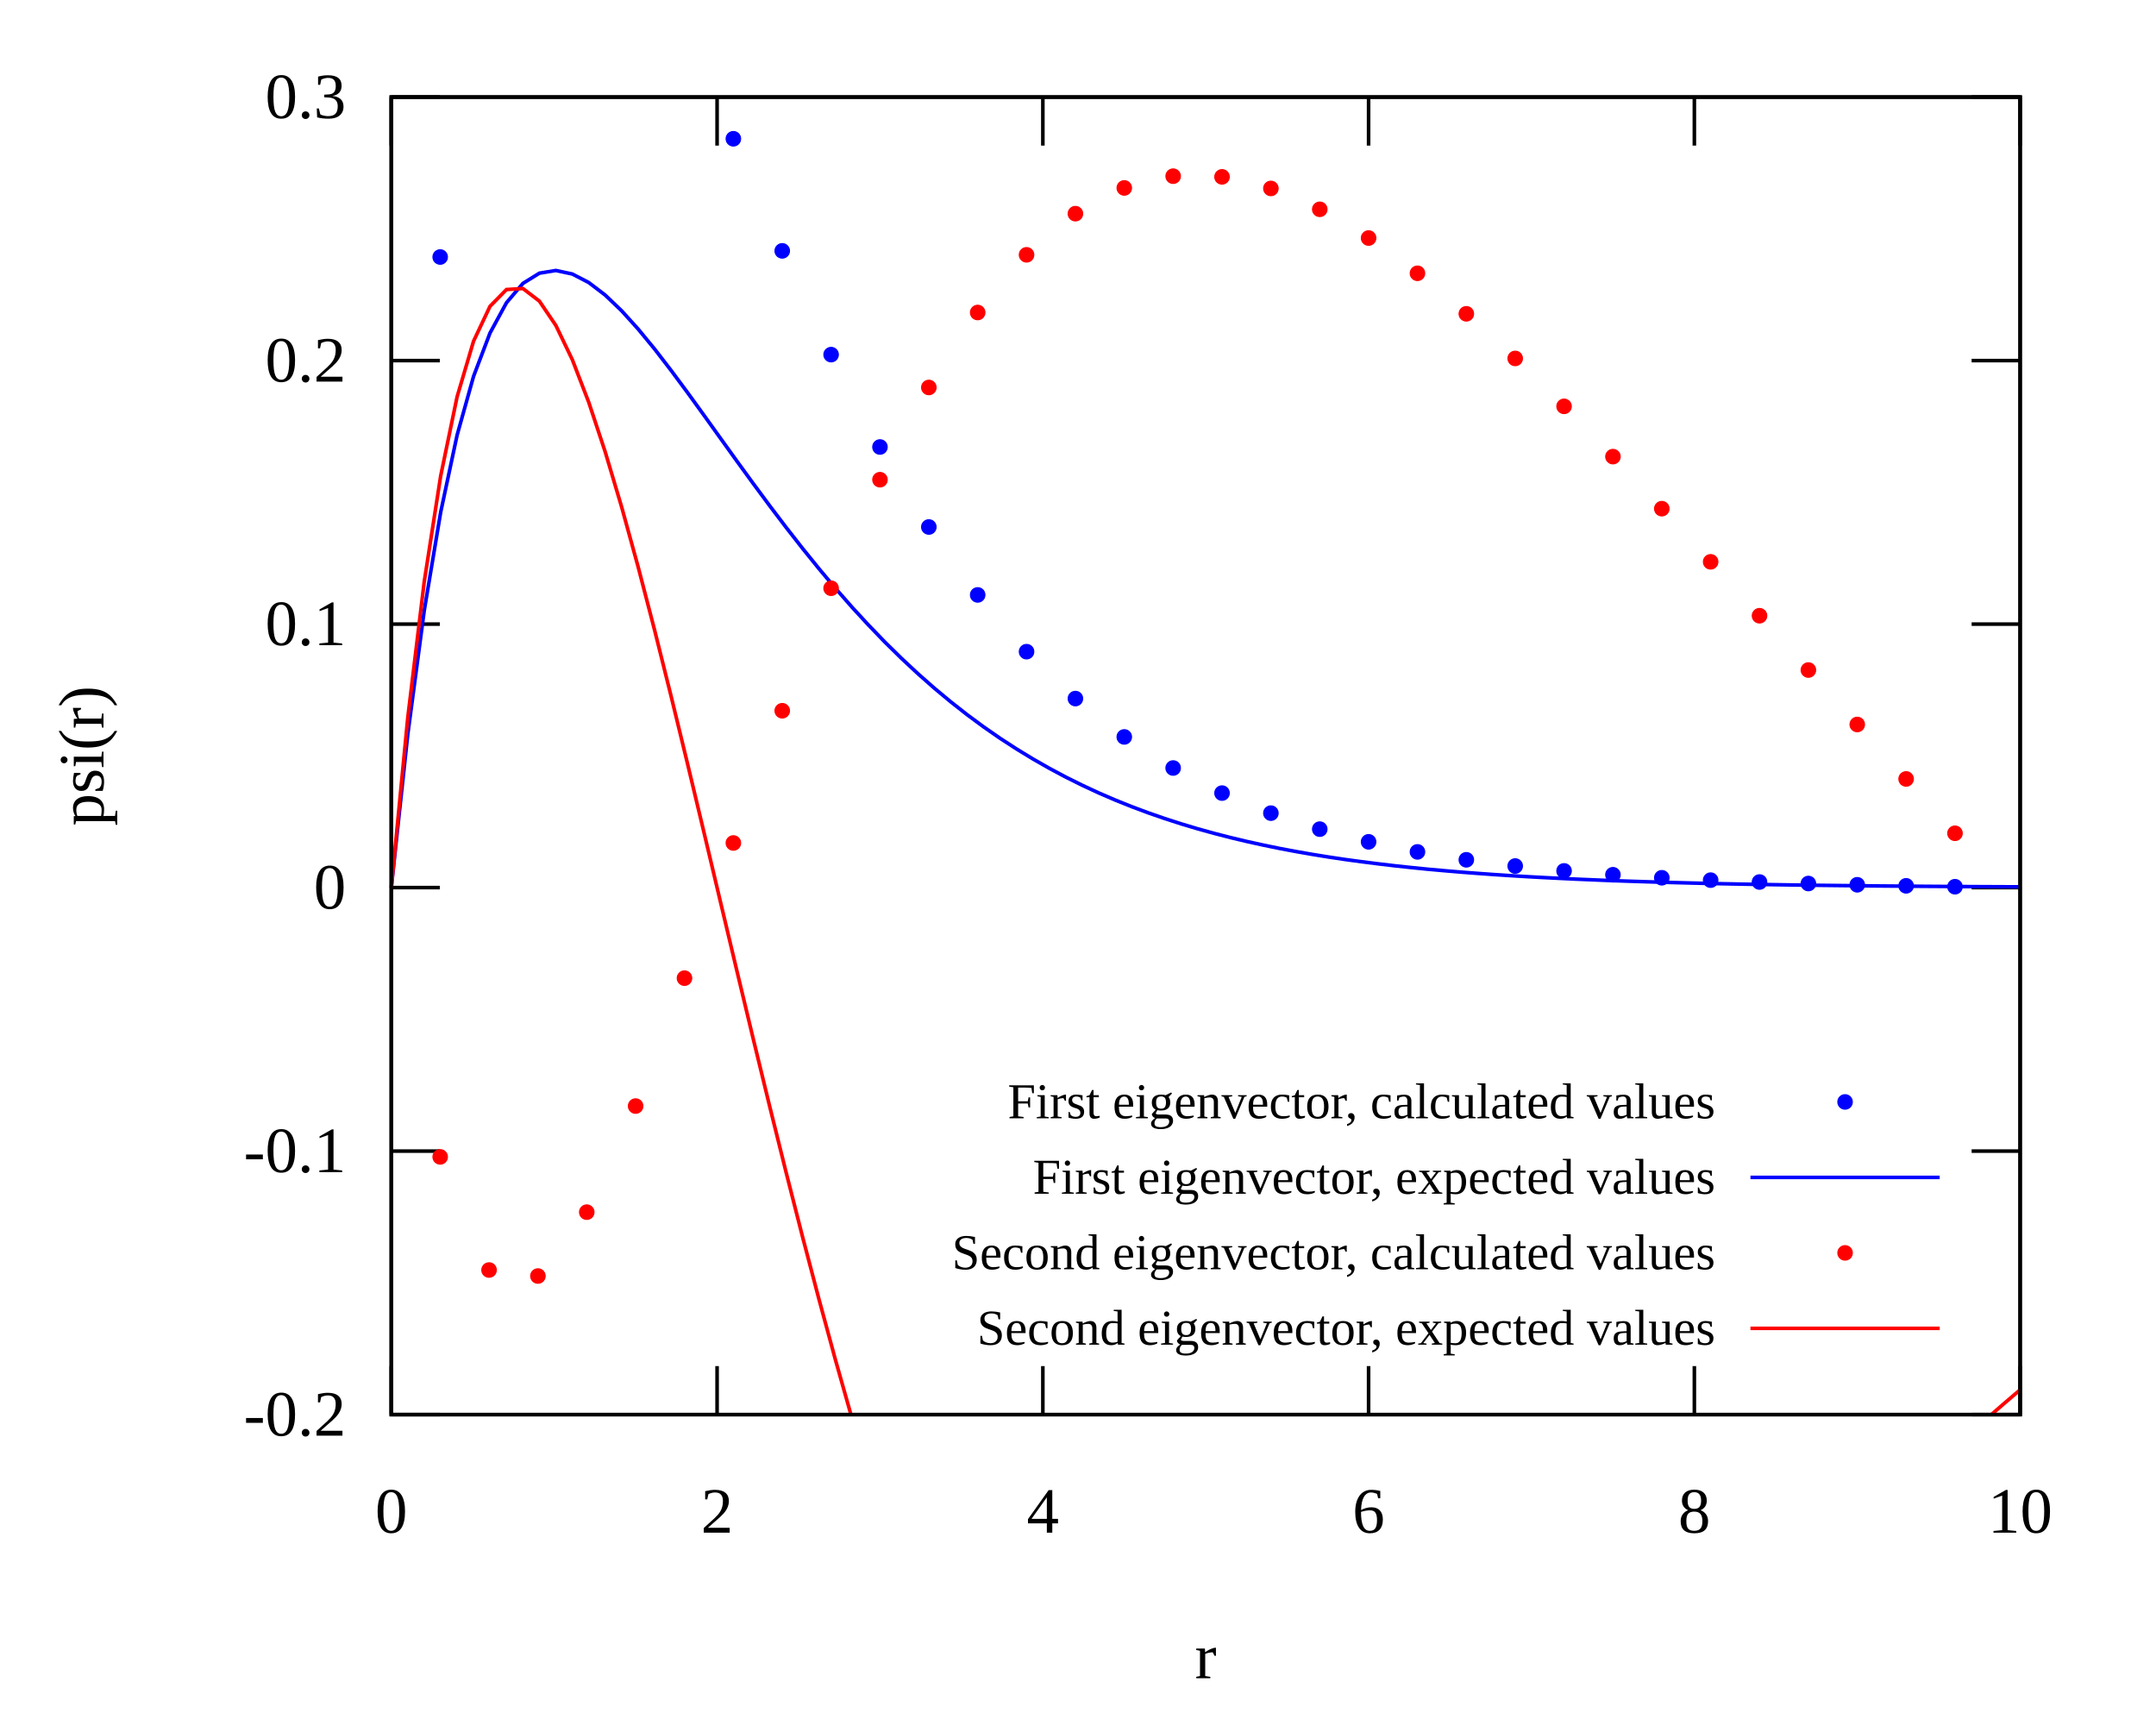
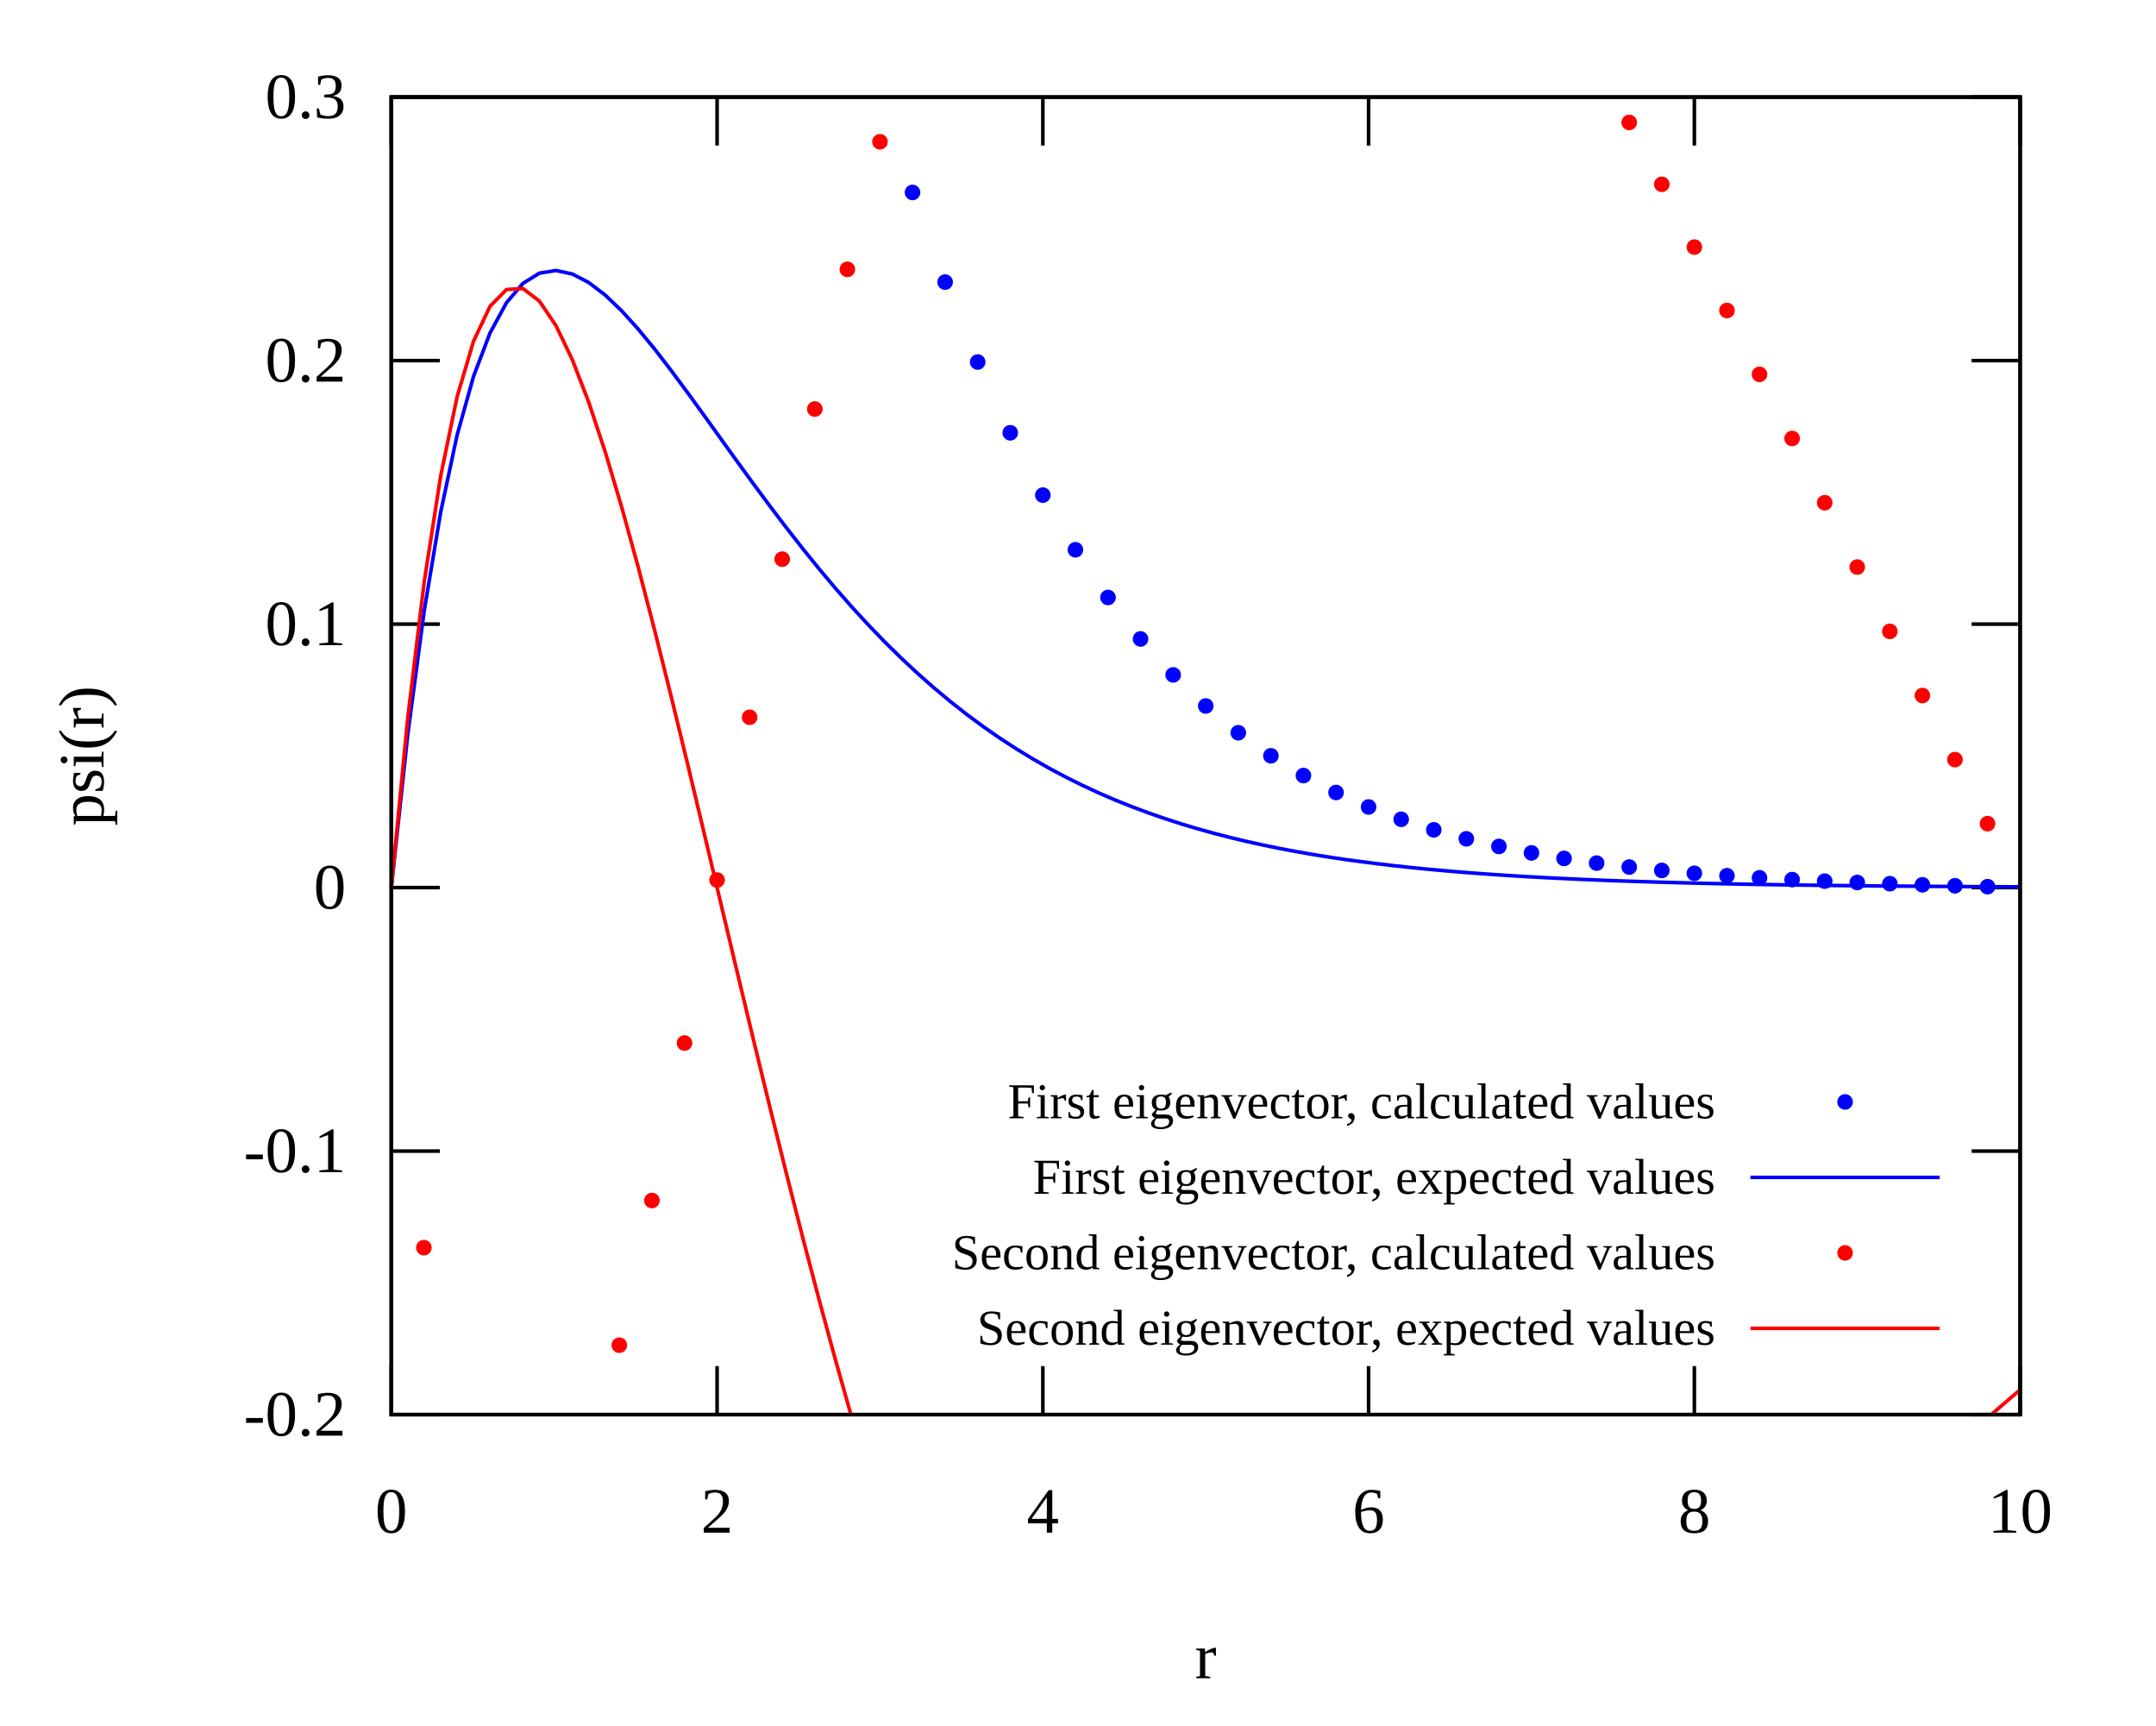
<svg xmlns="http://www.w3.org/2000/svg" xmlns:xlink="http://www.w3.org/1999/xlink" width="600" height="480" viewBox="0 0 600 480">
  <g id="gnuplot_canvas">
    <rect x="0" y="0" width="600" height="480" fill="none" />
    <defs>
      <circle id="gpDot" r="0.5" stroke-width="0.5" stroke="currentColor" />
      <path id="gpPt0" stroke-width="0.148" stroke="currentColor" d="M-1,0 h2 M0,-1 v2" />
      <path id="gpPt1" stroke-width="0.148" stroke="currentColor" d="M-1,-1 L1,1 M1,-1 L-1,1" />
      <path id="gpPt2" stroke-width="0.148" stroke="currentColor" d="M-1,0 L1,0 M0,-1 L0,1 M-1,-1 L1,1 M-1,1 L1,-1" />
      <rect id="gpPt3" stroke-width="0.148" stroke="currentColor" x="-1" y="-1" width="2" height="2" />
      <rect id="gpPt4" stroke-width="0.148" stroke="currentColor" fill="currentColor" x="-1" y="-1" width="2" height="2" />
      <circle id="gpPt5" stroke-width="0.148" stroke="currentColor" cx="0" cy="0" r="1" />
      <use xlink:href="#gpPt5" id="gpPt6" fill="currentColor" stroke="none" />
      <path id="gpPt7" stroke-width="0.148" stroke="currentColor" d="M0,-1.33 L-1.33,0.67 L1.33,0.67 z" />
      <use xlink:href="#gpPt7" id="gpPt8" fill="currentColor" stroke="none" />
      <use xlink:href="#gpPt7" id="gpPt9" stroke="currentColor" transform="rotate(180)" />
      <use xlink:href="#gpPt9" id="gpPt10" fill="currentColor" stroke="none" />
      <use xlink:href="#gpPt3" id="gpPt11" stroke="currentColor" transform="rotate(45)" />
      <use xlink:href="#gpPt11" id="gpPt12" fill="currentColor" stroke="none" />
      <path id="gpPt13" stroke-width="0.148" stroke="currentColor" d="M0,1.330 L1.265,0.411 L0.782,-1.067 L-0.782,-1.076 L-1.265,0.411 z" />
      <use xlink:href="#gpPt13" id="gpPt14" fill="currentColor" stroke="none" />
      <filter id="textbox" filterUnits="objectBoundingBox" x="0" y="0" height="1" width="1">
        <feFlood flood-color="white" flood-opacity="1" result="bgnd" />
        <feComposite in="SourceGraphic" in2="bgnd" operator="atop" />
      </filter>
      <filter id="greybox" filterUnits="objectBoundingBox" x="0" y="0" height="1" width="1">
        <feFlood flood-color="lightgrey" flood-opacity="1" result="grey" />
        <feComposite in="SourceGraphic" in2="grey" operator="atop" />
      </filter>
    </defs>
    <g fill="none" color="white" stroke="currentColor" stroke-width="1.00" stroke-linecap="butt" stroke-linejoin="miter">
</g>
    <g fill="none" color="black" stroke="currentColor" stroke-width="1.00" stroke-linecap="butt" stroke-linejoin="miter">
      <path stroke="black" d="M108.90,393.60 L122.40,393.60 M562.19,393.60 L548.69,393.60  " />
      <g transform="translate(96.30,399.45)" stroke="none" fill="black" font-family="Times New Roman" font-size="18.00" text-anchor="end">
        <text>
          <tspan font-family="Times New Roman">-0.2</tspan>
        </text>
      </g>
    </g>
    <g fill="none" color="black" stroke="currentColor" stroke-width="1.00" stroke-linecap="butt" stroke-linejoin="miter">
      <path stroke="black" d="M108.90,320.28 L122.40,320.28 M562.19,320.28 L548.69,320.28  " />
      <g transform="translate(96.30,326.13)" stroke="none" fill="black" font-family="Times New Roman" font-size="18.00" text-anchor="end">
        <text>
          <tspan font-family="Times New Roman">-0.1</tspan>
        </text>
      </g>
    </g>
    <g fill="none" color="black" stroke="currentColor" stroke-width="1.00" stroke-linecap="butt" stroke-linejoin="miter">
      <path stroke="black" d="M108.90,246.96 L122.40,246.96 M562.19,246.96 L548.69,246.96  " />
      <g transform="translate(96.30,252.81)" stroke="none" fill="black" font-family="Times New Roman" font-size="18.00" text-anchor="end">
        <text>
          <tspan font-family="Times New Roman"> 0</tspan>
        </text>
      </g>
    </g>
    <g fill="none" color="black" stroke="currentColor" stroke-width="1.00" stroke-linecap="butt" stroke-linejoin="miter">
      <path stroke="black" d="M108.90,173.65 L122.40,173.65 M562.19,173.65 L548.69,173.65  " />
      <g transform="translate(96.30,179.50)" stroke="none" fill="black" font-family="Times New Roman" font-size="18.00" text-anchor="end">
        <text>
          <tspan font-family="Times New Roman"> 0.1</tspan>
        </text>
      </g>
    </g>
    <g fill="none" color="black" stroke="currentColor" stroke-width="1.00" stroke-linecap="butt" stroke-linejoin="miter">
      <path stroke="black" d="M108.90,100.33 L122.40,100.33 M562.19,100.33 L548.69,100.33  " />
      <g transform="translate(96.30,106.18)" stroke="none" fill="black" font-family="Times New Roman" font-size="18.00" text-anchor="end">
        <text>
          <tspan font-family="Times New Roman"> 0.2</tspan>
        </text>
      </g>
    </g>
    <g fill="none" color="black" stroke="currentColor" stroke-width="1.00" stroke-linecap="butt" stroke-linejoin="miter">
      <path stroke="black" d="M108.90,27.01 L122.40,27.01 M562.19,27.01 L548.69,27.01  " />
      <g transform="translate(96.30,32.86)" stroke="none" fill="black" font-family="Times New Roman" font-size="18.00" text-anchor="end">
        <text>
          <tspan font-family="Times New Roman"> 0.3</tspan>
        </text>
      </g>
    </g>
    <g fill="none" color="black" stroke="currentColor" stroke-width="1.00" stroke-linecap="butt" stroke-linejoin="miter">
      <path stroke="black" d="M108.90,393.60 L108.90,380.10 M108.90,27.01 L108.90,40.51  " />
      <g transform="translate(108.90,426.45)" stroke="none" fill="black" font-family="Times New Roman" font-size="18.00" text-anchor="middle">
        <text>
          <tspan font-family="Times New Roman"> 0</tspan>
        </text>
      </g>
    </g>
    <g fill="none" color="black" stroke="currentColor" stroke-width="1.00" stroke-linecap="butt" stroke-linejoin="miter">
      <path stroke="black" d="M199.56,393.60 L199.56,380.10 M199.56,27.01 L199.56,40.51  " />
      <g transform="translate(199.56,426.45)" stroke="none" fill="black" font-family="Times New Roman" font-size="18.00" text-anchor="middle">
        <text>
          <tspan font-family="Times New Roman"> 2</tspan>
        </text>
      </g>
    </g>
    <g fill="none" color="black" stroke="currentColor" stroke-width="1.00" stroke-linecap="butt" stroke-linejoin="miter">
      <path stroke="black" d="M290.22,393.60 L290.22,380.10 M290.22,27.01 L290.22,40.51  " />
      <g transform="translate(290.22,426.45)" stroke="none" fill="black" font-family="Times New Roman" font-size="18.00" text-anchor="middle">
        <text>
          <tspan font-family="Times New Roman"> 4</tspan>
        </text>
      </g>
    </g>
    <g fill="none" color="black" stroke="currentColor" stroke-width="1.00" stroke-linecap="butt" stroke-linejoin="miter">
      <path stroke="black" d="M380.87,393.60 L380.87,380.10 M380.87,27.01 L380.87,40.51  " />
      <g transform="translate(380.87,426.45)" stroke="none" fill="black" font-family="Times New Roman" font-size="18.00" text-anchor="middle">
        <text>
          <tspan font-family="Times New Roman"> 6</tspan>
        </text>
      </g>
    </g>
    <g fill="none" color="black" stroke="currentColor" stroke-width="1.00" stroke-linecap="butt" stroke-linejoin="miter">
      <path stroke="black" d="M471.53,393.60 L471.53,380.10 M471.53,27.01 L471.53,40.51  " />
      <g transform="translate(471.53,426.45)" stroke="none" fill="black" font-family="Times New Roman" font-size="18.00" text-anchor="middle">
        <text>
          <tspan font-family="Times New Roman"> 8</tspan>
        </text>
      </g>
    </g>
    <g fill="none" color="black" stroke="currentColor" stroke-width="1.00" stroke-linecap="butt" stroke-linejoin="miter">
      <path stroke="black" d="M562.19,393.60 L562.19,380.10 M562.19,27.01 L562.19,40.51  " />
      <g transform="translate(562.19,426.45)" stroke="none" fill="black" font-family="Times New Roman" font-size="18.00" text-anchor="middle">
        <text>
          <tspan font-family="Times New Roman"> 10</tspan>
        </text>
      </g>
    </g>
    <g fill="none" color="black" stroke="currentColor" stroke-width="1.00" stroke-linecap="butt" stroke-linejoin="miter">
</g>
    <g fill="none" color="black" stroke="currentColor" stroke-width="1.00" stroke-linecap="butt" stroke-linejoin="miter">
      <path stroke="black" d="M108.90,27.01 L108.90,393.60 L562.19,393.60 L562.19,27.01 L108.90,27.01 Z  " />
    </g>
    <g fill="none" color="black" stroke="currentColor" stroke-width="1.00" stroke-linecap="butt" stroke-linejoin="miter">
      <g transform="translate(28.80,210.31) rotate(270)" stroke="none" fill="black" font-family="Times New Roman" font-size="18.00" text-anchor="middle">
        <text>
          <tspan font-family="Times New Roman">psi(r)</tspan>
        </text>
      </g>
    </g>
    <g fill="none" color="black" stroke="currentColor" stroke-width="1.00" stroke-linecap="butt" stroke-linejoin="miter">
      <g transform="translate(335.54,466.95)" stroke="none" fill="black" font-family="Times New Roman" font-size="18.00" text-anchor="middle">
        <text>
          <tspan font-family="Times New Roman">r</tspan>
        </text>
      </g>
    </g>
    <g fill="none" color="black" stroke="currentColor" stroke-width="1.00" stroke-linecap="butt" stroke-linejoin="miter">
</g>
    <g id="gnuplot_plot_1">
      <g fill="none" color="black" stroke="currentColor" stroke-width="1.00" stroke-linecap="butt" stroke-linejoin="miter">
        <g transform="translate(477.35,311.15)" stroke="none" fill="black" font-family="Times New Roman" font-size="14.00" text-anchor="end">
          <text>
            <tspan font-family="Times New Roman">First eigenvector, calculated values</tspan>
          </text>
        </g>
      </g>
      <g fill="none" color="black" stroke="currentColor" stroke-width="1.00" stroke-linecap="butt" stroke-linejoin="miter">
-         <use xlink:href="#gpPt6" transform="translate(122.50,71.51) scale(2.02)" color="rgb(  0,   0, 255)" />
-         <use xlink:href="#gpPt6" transform="translate(204.09,38.61) scale(2.02)" color="rgb(  0,   0, 255)" />
-         <use xlink:href="#gpPt6" transform="translate(217.69,69.80) scale(2.02)" color="rgb(  0,   0, 255)" />
-         <use xlink:href="#gpPt6" transform="translate(231.29,98.67) scale(2.02)" color="rgb(  0,   0, 255)" />
-         <use xlink:href="#gpPt6" transform="translate(244.89,124.37) scale(2.02)" color="rgb(  0,   0, 255)" />
-         <use xlink:href="#gpPt6" transform="translate(258.49,146.63) scale(2.02)" color="rgb(  0,   0, 255)" />
-         <use xlink:href="#gpPt6" transform="translate(272.08,165.53) scale(2.02)" color="rgb(  0,   0, 255)" />
-         <use xlink:href="#gpPt6" transform="translate(285.68,181.32) scale(2.02)" color="rgb(  0,   0, 255)" />
-         <use xlink:href="#gpPt6" transform="translate(299.28,194.37) scale(2.02)" color="rgb(  0,   0, 255)" />
-         <use xlink:href="#gpPt6" transform="translate(312.88,205.04) scale(2.02)" color="rgb(  0,   0, 255)" />
-         <use xlink:href="#gpPt6" transform="translate(326.48,213.69) scale(2.02)" color="rgb(  0,   0, 255)" />
-         <use xlink:href="#gpPt6" transform="translate(340.08,220.67) scale(2.02)" color="rgb(  0,   0, 255)" />
-         <use xlink:href="#gpPt6" transform="translate(353.68,226.25) scale(2.02)" color="rgb(  0,   0, 255)" />
-         <use xlink:href="#gpPt6" transform="translate(367.28,230.70) scale(2.02)" color="rgb(  0,   0, 255)" />
-         <use xlink:href="#gpPt6" transform="translate(380.87,234.23) scale(2.02)" color="rgb(  0,   0, 255)" />
-         <use xlink:href="#gpPt6" transform="translate(394.47,237.03) scale(2.02)" color="rgb(  0,   0, 255)" />
-         <use xlink:href="#gpPt6" transform="translate(408.07,239.23) scale(2.02)" color="rgb(  0,   0, 255)" />
-         <use xlink:href="#gpPt6" transform="translate(421.67,240.96) scale(2.02)" color="rgb(  0,   0, 255)" />
-         <use xlink:href="#gpPt6" transform="translate(435.27,242.32) scale(2.02)" color="rgb(  0,   0, 255)" />
-         <use xlink:href="#gpPt6" transform="translate(448.87,243.39) scale(2.02)" color="rgb(  0,   0, 255)" />
-         <use xlink:href="#gpPt6" transform="translate(462.47,244.23) scale(2.02)" color="rgb(  0,   0, 255)" />
-         <use xlink:href="#gpPt6" transform="translate(476.06,244.89) scale(2.02)" color="rgb(  0,   0, 255)" />
-         <use xlink:href="#gpPt6" transform="translate(489.66,245.41) scale(2.02)" color="rgb(  0,   0, 255)" />
-         <use xlink:href="#gpPt6" transform="translate(503.26,245.83) scale(2.02)" color="rgb(  0,   0, 255)" />
-         <use xlink:href="#gpPt6" transform="translate(516.86,246.18) scale(2.02)" color="rgb(  0,   0, 255)" />
-         <use xlink:href="#gpPt6" transform="translate(530.46,246.47) scale(2.02)" color="rgb(  0,   0, 255)" />
-         <use xlink:href="#gpPt6" transform="translate(544.06,246.72) scale(2.02)" color="rgb(  0,   0, 255)" />
+         <use xlink:href="#gpPt6" transform="translate(253.95,53.55) scale(2.02)" color="rgb(  0,   0, 255)" />
+         <use xlink:href="#gpPt6" transform="translate(263.02,78.49) scale(2.02)" color="rgb(  0,   0, 255)" />
+         <use xlink:href="#gpPt6" transform="translate(272.08,100.73) scale(2.02)" color="rgb(  0,   0, 255)" />
+         <use xlink:href="#gpPt6" transform="translate(281.15,120.42) scale(2.02)" color="rgb(  0,   0, 255)" />
+         <use xlink:href="#gpPt6" transform="translate(290.22,137.76) scale(2.02)" color="rgb(  0,   0, 255)" />
+         <use xlink:href="#gpPt6" transform="translate(299.28,152.97) scale(2.02)" color="rgb(  0,   0, 255)" />
+         <use xlink:href="#gpPt6" transform="translate(308.35,166.24) scale(2.02)" color="rgb(  0,   0, 255)" />
+         <use xlink:href="#gpPt6" transform="translate(317.41,177.78) scale(2.02)" color="rgb(  0,   0, 255)" />
+         <use xlink:href="#gpPt6" transform="translate(326.48,187.78) scale(2.02)" color="rgb(  0,   0, 255)" />
+         <use xlink:href="#gpPt6" transform="translate(335.55,196.43) scale(2.02)" color="rgb(  0,   0, 255)" />
+         <use xlink:href="#gpPt6" transform="translate(344.61,203.88) scale(2.02)" color="rgb(  0,   0, 255)" />
+         <use xlink:href="#gpPt6" transform="translate(353.68,210.29) scale(2.02)" color="rgb(  0,   0, 255)" />
+         <use xlink:href="#gpPt6" transform="translate(362.74,215.79) scale(2.02)" color="rgb(  0,   0, 255)" />
+         <use xlink:href="#gpPt6" transform="translate(371.81,220.50) scale(2.02)" color="rgb(  0,   0, 255)" />
+         <use xlink:href="#gpPt6" transform="translate(380.87,224.53) scale(2.02)" color="rgb(  0,   0, 255)" />
+         <use xlink:href="#gpPt6" transform="translate(389.94,227.96) scale(2.02)" color="rgb(  0,   0, 255)" />
+         <use xlink:href="#gpPt6" transform="translate(399.01,230.90) scale(2.02)" color="rgb(  0,   0, 255)" />
+         <use xlink:href="#gpPt6" transform="translate(408.07,233.39) scale(2.02)" color="rgb(  0,   0, 255)" />
+         <use xlink:href="#gpPt6" transform="translate(417.14,235.51) scale(2.02)" color="rgb(  0,   0, 255)" />
+         <use xlink:href="#gpPt6" transform="translate(426.20,237.31) scale(2.02)" color="rgb(  0,   0, 255)" />
+         <use xlink:href="#gpPt6" transform="translate(435.27,238.85) scale(2.02)" color="rgb(  0,   0, 255)" />
+         <use xlink:href="#gpPt6" transform="translate(444.33,240.15) scale(2.02)" color="rgb(  0,   0, 255)" />
+         <use xlink:href="#gpPt6" transform="translate(453.40,241.25) scale(2.02)" color="rgb(  0,   0, 255)" />
+         <use xlink:href="#gpPt6" transform="translate(462.47,242.19) scale(2.02)" color="rgb(  0,   0, 255)" />
+         <use xlink:href="#gpPt6" transform="translate(471.53,242.98) scale(2.02)" color="rgb(  0,   0, 255)" />
+         <use xlink:href="#gpPt6" transform="translate(480.60,243.66) scale(2.02)" color="rgb(  0,   0, 255)" />
+         <use xlink:href="#gpPt6" transform="translate(489.66,244.24) scale(2.02)" color="rgb(  0,   0, 255)" />
+         <use xlink:href="#gpPt6" transform="translate(498.73,244.74) scale(2.02)" color="rgb(  0,   0, 255)" />
+         <use xlink:href="#gpPt6" transform="translate(507.80,245.17) scale(2.02)" color="rgb(  0,   0, 255)" />
+         <use xlink:href="#gpPt6" transform="translate(516.86,245.55) scale(2.02)" color="rgb(  0,   0, 255)" />
+         <use xlink:href="#gpPt6" transform="translate(525.93,245.88) scale(2.02)" color="rgb(  0,   0, 255)" />
+         <use xlink:href="#gpPt6" transform="translate(534.99,246.18) scale(2.02)" color="rgb(  0,   0, 255)" />
+         <use xlink:href="#gpPt6" transform="translate(544.06,246.45) scale(2.02)" color="rgb(  0,   0, 255)" />
+         <use xlink:href="#gpPt6" transform="translate(553.12,246.71) scale(2.02)" color="rgb(  0,   0, 255)" />
        <use xlink:href="#gpPt6" transform="translate(513.47,306.60) scale(2.02)" color="rgb(  0,   0, 255)" />
      </g>
    </g>
    <g id="gnuplot_plot_2">
      <g fill="none" color="black" stroke="currentColor" stroke-width="1.00" stroke-linecap="butt" stroke-linejoin="miter">
        <g transform="translate(477.35,332.15)" stroke="none" fill="black" font-family="Times New Roman" font-size="14.00" text-anchor="end">
          <text>
            <tspan font-family="Times New Roman">First eigenvector, expected values</tspan>
          </text>
        </g>
      </g>
      <g fill="none" color="black" stroke="currentColor" stroke-width="1.00" stroke-linecap="butt" stroke-linejoin="miter">
        <path stroke="rgb(  0,   0, 255)" d="M487.14,327.60 L539.80,327.60 M108.90,246.96 L113.48,204.35 L118.06,169.92 L122.64,142.50 L127.21,121.06 L131.79,104.70   L136.37,92.65 L140.95,84.23 L145.53,78.85 L150.11,76.01 L154.69,75.26 L159.27,76.24 L163.84,78.61 L168.42,82.10   L173.00,86.48 L177.58,91.54 L182.16,97.10 L186.74,103.04 L191.32,109.21 L195.90,115.53 L200.47,121.90 L205.05,128.27   L209.63,134.56 L214.21,140.74 L218.79,146.77 L223.37,152.62 L227.95,158.28 L232.52,163.71 L237.10,168.93 L241.68,173.90   L246.26,178.65 L250.84,183.15 L255.42,187.42 L260.00,191.46 L264.58,195.27 L269.15,198.86 L273.73,202.24 L278.31,205.42   L282.89,208.39 L287.47,211.18 L292.05,213.79 L296.63,216.23 L301.20,218.50 L305.78,220.63 L310.36,222.60 L314.94,224.44   L319.52,226.15 L324.10,227.74 L328.68,229.22 L333.26,230.59 L337.83,231.86 L342.41,233.04 L346.99,234.13 L351.57,235.14   L356.15,236.08 L360.73,236.94 L365.31,237.74 L369.89,238.48 L374.46,239.16 L379.04,239.78 L383.62,240.36 L388.20,240.90   L392.78,241.39 L397.36,241.85 L401.94,242.26 L406.51,242.65 L411.09,243.00 L415.67,243.33 L420.25,243.63 L424.83,243.91   L429.41,244.16 L433.99,244.39 L438.57,244.61 L443.14,244.80 L447.72,244.99 L452.30,245.15 L456.88,245.30 L461.46,245.44   L466.04,245.57 L470.62,245.69 L475.19,245.80 L479.77,245.90 L484.35,245.99 L488.93,246.07 L493.51,246.15 L498.09,246.22   L502.67,246.28 L507.25,246.34 L511.82,246.39 L516.40,246.44 L520.98,246.49 L525.56,246.53 L530.14,246.56 L534.72,246.60   L539.30,246.63 L543.88,246.66 L548.45,246.69 L553.03,246.71 L557.61,246.73 L562.19,246.75  " />
      </g>
    </g>
    <g id="gnuplot_plot_3">
      <g fill="none" color="black" stroke="currentColor" stroke-width="1.00" stroke-linecap="butt" stroke-linejoin="miter">
        <g transform="translate(477.35,353.15)" stroke="none" fill="black" font-family="Times New Roman" font-size="14.00" text-anchor="end">
          <text>
            <tspan font-family="Times New Roman">Second eigenvector, calculated values</tspan>
          </text>
        </g>
      </g>
      <g fill="none" color="black" stroke="currentColor" stroke-width="1.00" stroke-linecap="butt" stroke-linejoin="miter">
-         <use xlink:href="#gpPt6" transform="translate(122.50,321.89) scale(2.02)" color="rgb(255,   0,   0)" />
-         <use xlink:href="#gpPt6" transform="translate(136.10,353.37) scale(2.02)" color="rgb(255,   0,   0)" />
-         <use xlink:href="#gpPt6" transform="translate(149.70,355.04) scale(2.02)" color="rgb(255,   0,   0)" />
-         <use xlink:href="#gpPt6" transform="translate(163.29,337.27) scale(2.02)" color="rgb(255,   0,   0)" />
-         <use xlink:href="#gpPt6" transform="translate(176.89,307.75) scale(2.02)" color="rgb(255,   0,   0)" />
-         <use xlink:href="#gpPt6" transform="translate(190.49,272.16) scale(2.02)" color="rgb(255,   0,   0)" />
-         <use xlink:href="#gpPt6" transform="translate(204.09,234.55) scale(2.02)" color="rgb(255,   0,   0)" />
-         <use xlink:href="#gpPt6" transform="translate(217.69,197.76) scale(2.02)" color="rgb(255,   0,   0)" />
-         <use xlink:href="#gpPt6" transform="translate(231.29,163.67) scale(2.02)" color="rgb(255,   0,   0)" />
-         <use xlink:href="#gpPt6" transform="translate(244.89,133.47) scale(2.02)" color="rgb(255,   0,   0)" />
-         <use xlink:href="#gpPt6" transform="translate(258.49,107.81) scale(2.02)" color="rgb(255,   0,   0)" />
-         <use xlink:href="#gpPt6" transform="translate(272.08,86.95) scale(2.02)" color="rgb(255,   0,   0)" />
-         <use xlink:href="#gpPt6" transform="translate(285.68,70.90) scale(2.02)" color="rgb(255,   0,   0)" />
-         <use xlink:href="#gpPt6" transform="translate(299.28,59.45) scale(2.02)" color="rgb(255,   0,   0)" />
-         <use xlink:href="#gpPt6" transform="translate(312.88,52.29) scale(2.02)" color="rgb(255,   0,   0)" />
-         <use xlink:href="#gpPt6" transform="translate(326.48,49.02) scale(2.02)" color="rgb(255,   0,   0)" />
-         <use xlink:href="#gpPt6" transform="translate(340.08,49.21) scale(2.02)" color="rgb(255,   0,   0)" />
-         <use xlink:href="#gpPt6" transform="translate(353.68,52.43) scale(2.02)" color="rgb(255,   0,   0)" />
-         <use xlink:href="#gpPt6" transform="translate(367.28,58.24) scale(2.02)" color="rgb(255,   0,   0)" />
-         <use xlink:href="#gpPt6" transform="translate(380.87,66.23) scale(2.02)" color="rgb(255,   0,   0)" />
-         <use xlink:href="#gpPt6" transform="translate(394.47,76.04) scale(2.02)" color="rgb(255,   0,   0)" />
-         <use xlink:href="#gpPt6" transform="translate(408.07,87.31) scale(2.02)" color="rgb(255,   0,   0)" />
-         <use xlink:href="#gpPt6" transform="translate(421.67,99.73) scale(2.02)" color="rgb(255,   0,   0)" />
-         <use xlink:href="#gpPt6" transform="translate(435.27,113.06) scale(2.02)" color="rgb(255,   0,   0)" />
-         <use xlink:href="#gpPt6" transform="translate(448.87,127.05) scale(2.02)" color="rgb(255,   0,   0)" />
-         <use xlink:href="#gpPt6" transform="translate(462.47,141.53) scale(2.02)" color="rgb(255,   0,   0)" />
-         <use xlink:href="#gpPt6" transform="translate(476.06,156.32) scale(2.02)" color="rgb(255,   0,   0)" />
-         <use xlink:href="#gpPt6" transform="translate(489.66,171.32) scale(2.02)" color="rgb(255,   0,   0)" />
-         <use xlink:href="#gpPt6" transform="translate(503.26,186.43) scale(2.02)" color="rgb(255,   0,   0)" />
-         <use xlink:href="#gpPt6" transform="translate(516.86,201.58) scale(2.02)" color="rgb(255,   0,   0)" />
-         <use xlink:href="#gpPt6" transform="translate(530.46,216.73) scale(2.02)" color="rgb(255,   0,   0)" />
-         <use xlink:href="#gpPt6" transform="translate(544.06,231.85) scale(2.02)" color="rgb(255,   0,   0)" />
+         <use xlink:href="#gpPt6" transform="translate(117.97,347.14) scale(2.02)" color="rgb(255,   0,   0)" />
+         <use xlink:href="#gpPt6" transform="translate(172.36,374.28) scale(2.02)" color="rgb(255,   0,   0)" />
+         <use xlink:href="#gpPt6" transform="translate(181.43,334.03) scale(2.02)" color="rgb(255,   0,   0)" />
+         <use xlink:href="#gpPt6" transform="translate(190.49,290.21) scale(2.02)" color="rgb(255,   0,   0)" />
+         <use xlink:href="#gpPt6" transform="translate(199.56,244.86) scale(2.02)" color="rgb(255,   0,   0)" />
+         <use xlink:href="#gpPt6" transform="translate(208.62,199.57) scale(2.02)" color="rgb(255,   0,   0)" />
+         <use xlink:href="#gpPt6" transform="translate(217.69,155.58) scale(2.02)" color="rgb(255,   0,   0)" />
+         <use xlink:href="#gpPt6" transform="translate(226.76,113.81) scale(2.02)" color="rgb(255,   0,   0)" />
+         <use xlink:href="#gpPt6" transform="translate(235.82,74.94) scale(2.02)" color="rgb(255,   0,   0)" />
+         <use xlink:href="#gpPt6" transform="translate(244.89,39.45) scale(2.02)" color="rgb(255,   0,   0)" />
+         <use xlink:href="#gpPt6" transform="translate(453.40,34.07) scale(2.02)" color="rgb(255,   0,   0)" />
+         <use xlink:href="#gpPt6" transform="translate(462.47,51.28) scale(2.02)" color="rgb(255,   0,   0)" />
+         <use xlink:href="#gpPt6" transform="translate(471.53,68.75) scale(2.02)" color="rgb(255,   0,   0)" />
+         <use xlink:href="#gpPt6" transform="translate(480.60,86.39) scale(2.02)" color="rgb(255,   0,   0)" />
+         <use xlink:href="#gpPt6" transform="translate(489.66,104.16) scale(2.02)" color="rgb(255,   0,   0)" />
+         <use xlink:href="#gpPt6" transform="translate(498.73,122.00) scale(2.02)" color="rgb(255,   0,   0)" />
+         <use xlink:href="#gpPt6" transform="translate(507.80,139.88) scale(2.02)" color="rgb(255,   0,   0)" />
+         <use xlink:href="#gpPt6" transform="translate(516.86,157.77) scale(2.02)" color="rgb(255,   0,   0)" />
+         <use xlink:href="#gpPt6" transform="translate(525.93,175.66) scale(2.02)" color="rgb(255,   0,   0)" />
+         <use xlink:href="#gpPt6" transform="translate(534.99,193.52) scale(2.02)" color="rgb(255,   0,   0)" />
+         <use xlink:href="#gpPt6" transform="translate(544.06,211.35) scale(2.02)" color="rgb(255,   0,   0)" />
+         <use xlink:href="#gpPt6" transform="translate(553.12,229.17) scale(2.02)" color="rgb(255,   0,   0)" />
        <use xlink:href="#gpPt6" transform="translate(513.47,348.60) scale(2.02)" color="rgb(255,   0,   0)" />
      </g>
    </g>
    <g id="gnuplot_plot_4">
      <g fill="none" color="black" stroke="currentColor" stroke-width="1.00" stroke-linecap="butt" stroke-linejoin="miter">
        <g transform="translate(477.35,374.15)" stroke="none" fill="black" font-family="Times New Roman" font-size="14.00" text-anchor="end">
          <text>
            <tspan font-family="Times New Roman">Second eigenvector, expected values</tspan>
          </text>
        </g>
      </g>
      <g fill="none" color="black" stroke="currentColor" stroke-width="1.00" stroke-linecap="butt" stroke-linejoin="miter">
        <path stroke="rgb(255,   0,   0)" d="M487.14,369.60 L539.80,369.60 M108.90,246.96 L113.48,199.69 L118.06,161.85 L122.64,132.41 L127.21,110.39 L131.79,94.92   L136.37,85.22 L140.95,80.56 L145.53,80.28 L150.11,83.79 L154.69,90.55 L159.27,100.07 L163.84,111.92 L168.42,125.71   L173.00,141.07 L177.58,157.69 L182.16,175.29 L186.74,193.62 L191.32,212.44 L195.90,231.57 L200.47,250.82 L205.05,270.04   L209.63,289.10 L214.21,307.89 L218.79,326.29 L223.37,344.24 L227.95,361.64 L232.52,378.45 L236.81,393.60 M554.17,393.60   L557.61,390.61 L562.19,386.69  " />
      </g>
    </g>
    <g fill="none" color="white" stroke="rgb(255,   0,   0)" stroke-width="2.00" stroke-linecap="butt" stroke-linejoin="miter">
</g>
    <g fill="none" color="black" stroke="currentColor" stroke-width="2.00" stroke-linecap="butt" stroke-linejoin="miter">
</g>
    <g fill="none" color="black" stroke="black" stroke-width="1.00" stroke-linecap="butt" stroke-linejoin="miter">
</g>
    <g fill="none" color="black" stroke="currentColor" stroke-width="1.00" stroke-linecap="butt" stroke-linejoin="miter">
      <path stroke="black" d="M108.90,27.01 L108.90,393.60 L562.19,393.60 L562.19,27.01 L108.90,27.01 Z  " />
    </g>
    <g fill="none" color="black" stroke="currentColor" stroke-width="1.00" stroke-linecap="butt" stroke-linejoin="miter">
</g>
  </g>
</svg>
